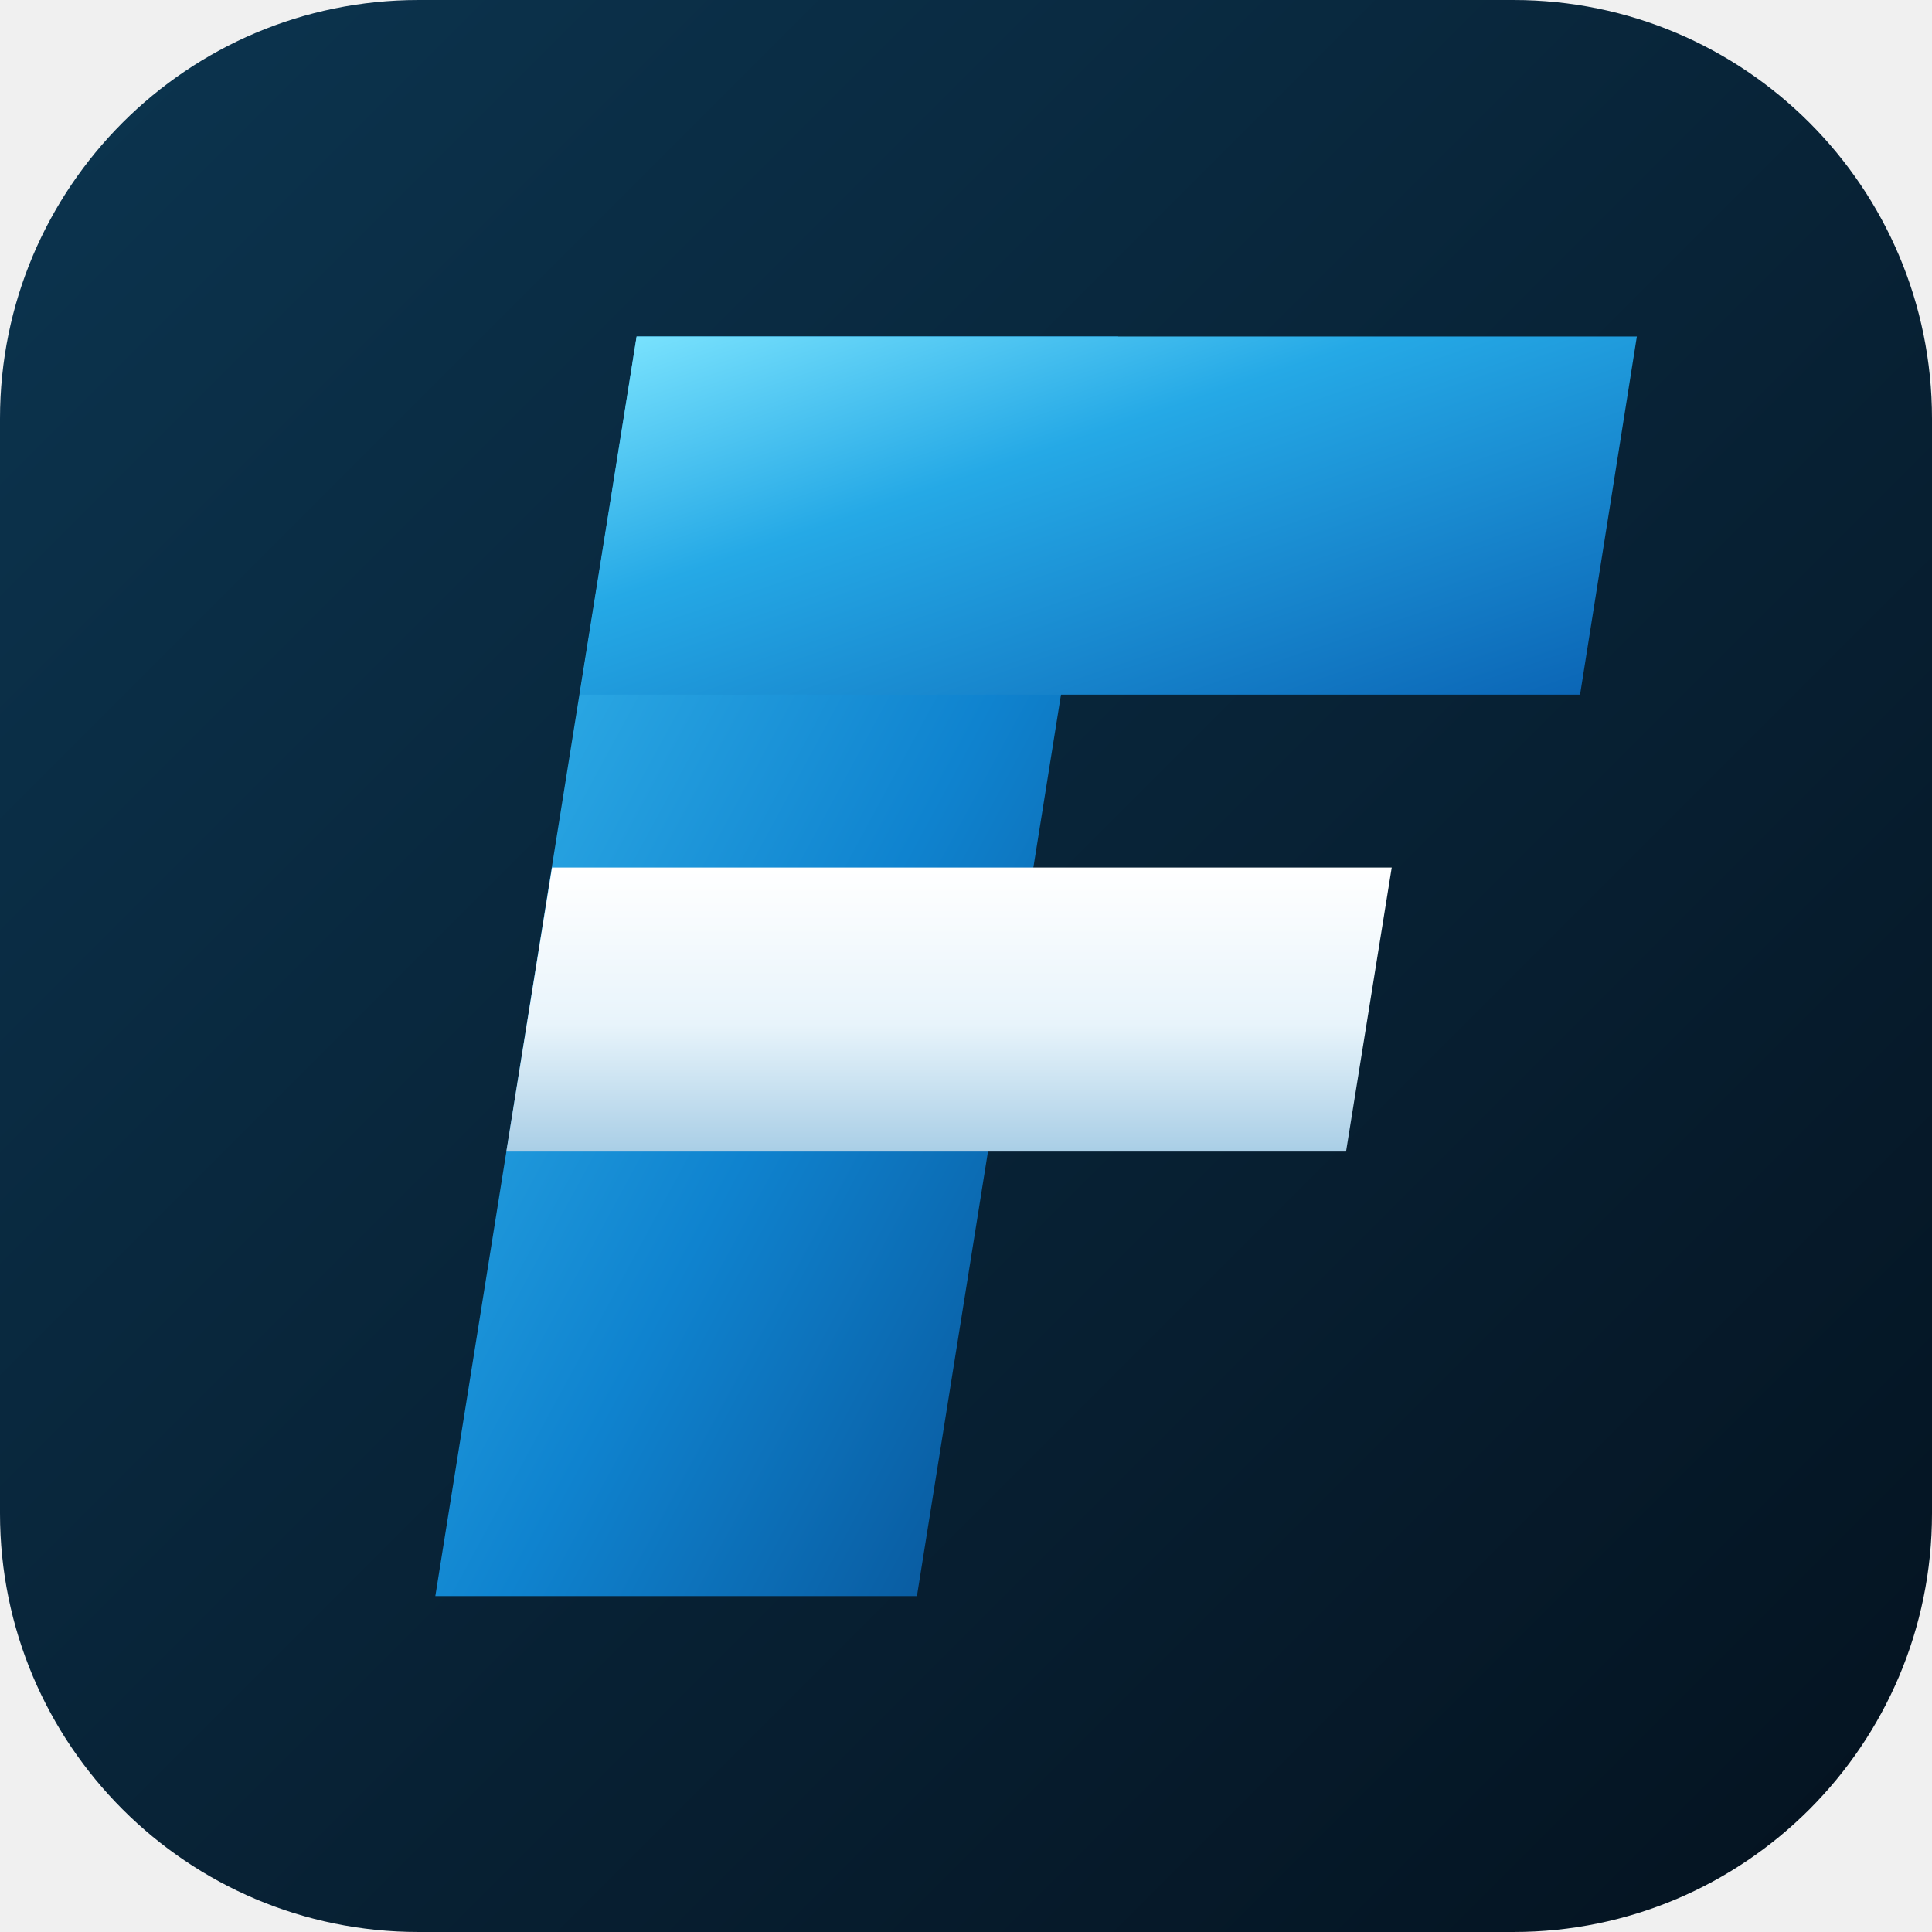
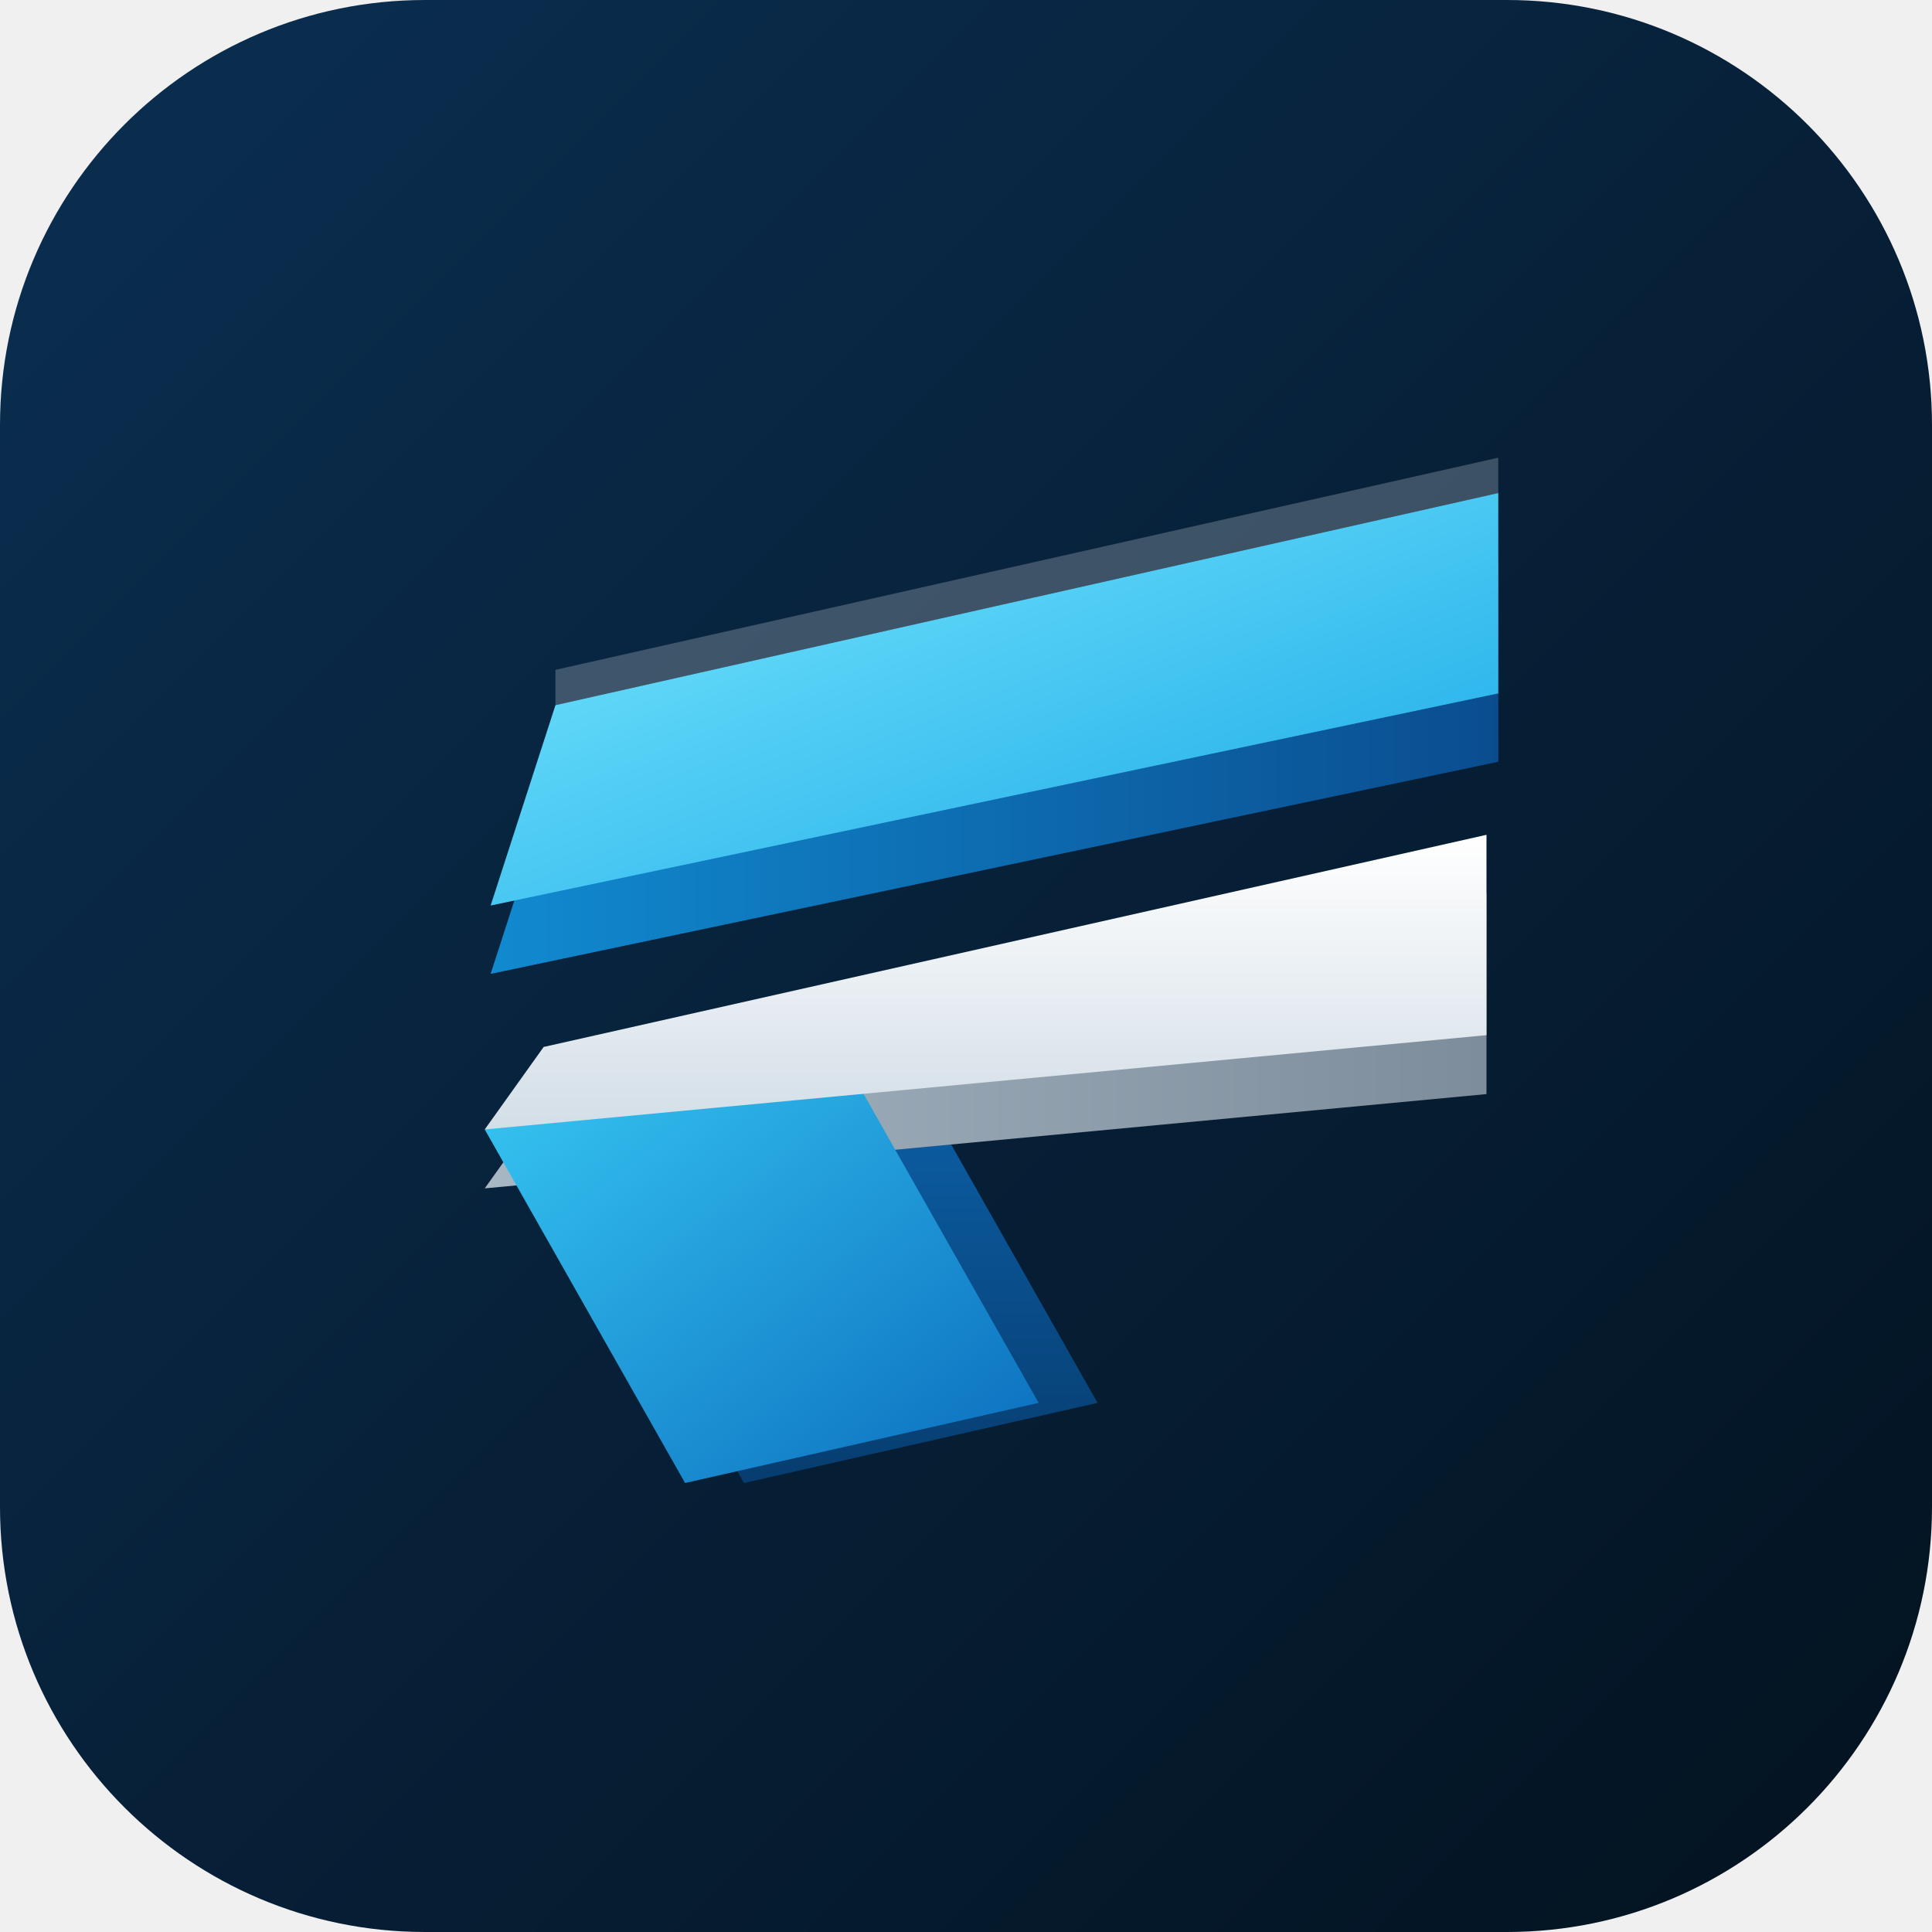
- <svg xmlns="http://www.w3.org/2000/svg" viewBox="0 0 240 240" role="img" aria-label="FLECAP">
+ <svg xmlns="http://www.w3.org/2000/svg" viewBox="0 0 1000 1000" role="img" aria-label="FLECAP">
  <defs>
    <linearGradient id="fvBg" x1="0" y1="0" x2="1" y2="1">
-       <stop offset="0" stop-color="#0c3550" />
-       <stop offset="1" stop-color="#04121f" />
-     </linearGradient>
-     <linearGradient id="fmA" x1="0" y1="0" x2="1" y2="1">
-       <stop offset="0" stop-color="#7fe6ff" />
-       <stop offset=".38" stop-color="#25a9e6" />
-       <stop offset="1" stop-color="#0a63b4" />
-     </linearGradient>
-     <linearGradient id="fmB" x1="0" y1="0" x2="0" y2="1">
-       <stop offset="0" stop-color="#ffffff" />
-       <stop offset=".55" stop-color="#e8f4fb" />
-       <stop offset="1" stop-color="#a9cee6" />
-     </linearGradient>
-     <linearGradient id="fmS" x1="0" y1="0" x2="1" y2="1">
-       <stop offset="0" stop-color="#3fc2f2" />
-       <stop offset=".55" stop-color="#0f83cf" />
-       <stop offset="1" stop-color="#074a8c" />
+       <stop offset="0" stop-color="#0b2f52" />
+       <stop offset="1" stop-color="#03121f" />
    </linearGradient>
  </defs>
-   <rect width="240" height="240" rx="52" fill="url(#fvBg)" />
-   <g transform="translate(28,28) scale(.767)">
-     <path d="M66.6,18.0 L144.6,18.0 L112.0,222.0 L34.0,222.0 Z" fill="url(#fmS)" />
-     <path d="M66.6,18.0 L228.6,18.0 L219.4,76.0 L57.4,76.0 Z" fill="url(#fmA)" />
-     <path d="M52.9,104.0 L188.9,104.0 L181.5,150.0 L45.5,150.0 Z" fill="url(#fmB)" />
+   <rect width="1000" height="1000" rx="220" fill="url(#fvBg)" />
+   <g transform="translate(196,182) scale(0.61)">
+     <g>
+       <defs>
+         <linearGradient id="itTop4" x1="0" y1="0" x2="1" y2="1">
+           <stop offset="0" stop-color="#7ceaff" />
+           <stop offset="1" stop-color="#16a6e6" />
+         </linearGradient>
+         <linearGradient id="itTopC4" x1="0" y1="0" x2="1" y2="0">
+           <stop offset="0" stop-color="#118ad0" />
+           <stop offset="1" stop-color="#0a4d8f" />
+         </linearGradient>
+         <linearGradient id="itMid4" x1="0" y1="0" x2="0" y2="1">
+           <stop offset="0" stop-color="#ffffff" />
+           <stop offset="1" stop-color="#d3dee7" />
+         </linearGradient>
+         <linearGradient id="itMidC4" x1="0" y1="0" x2="1" y2="0">
+           <stop offset="0" stop-color="#a8b7c4" />
+           <stop offset="1" stop-color="#7d8d9b" />
+         </linearGradient>
+         <linearGradient id="itPalo4" x1="0" y1="0" x2="1" y2="1">
+           <stop offset="0" stop-color="#38c9f4" />
+           <stop offset="1" stop-color="#0a6cbd" />
+         </linearGradient>
+         <linearGradient id="itPaloC4" x1="0" y1="0" x2="0" y2="1">
+           <stop offset="0" stop-color="#0c62ab" />
+           <stop offset="1" stop-color="#073d70" />
+         </linearGradient>
+       </defs>
+       <polygon points="150.0,358.0 950.0,178.0 950.0,348.0 95.0,528.0" fill="url(#itTopC4)" />
+       <polygon points="140.0,660.0 440.0,592.0 610.0,892.0 310.0,960.0" fill="url(#itPaloC4)" />
+       <polygon points="140.0,640.0 940.0,460.0 940.0,630.0 90.0,710.0" fill="url(#itMidC4)" />
+       <polygon points="150.0,300.0 950.0,120.0 950.0,290.0 95.0,470.0" fill="url(#itTop4)" />
+       <polygon points="90.0,660.0 390.0,592.0 560.0,892.0 260.0,960.0" fill="url(#itPalo4)" />
+       <polygon points="140.0,590.0 940.0,410.0 940.0,580.0 90.0,660.0" fill="url(#itMid4)" />
+       <polygon points="150.0,300.0 950.0,120.0 950.0,90.0 150.0,270.0" fill="#ffffff" opacity=".22" />
+     </g>
  </g>
</svg>
